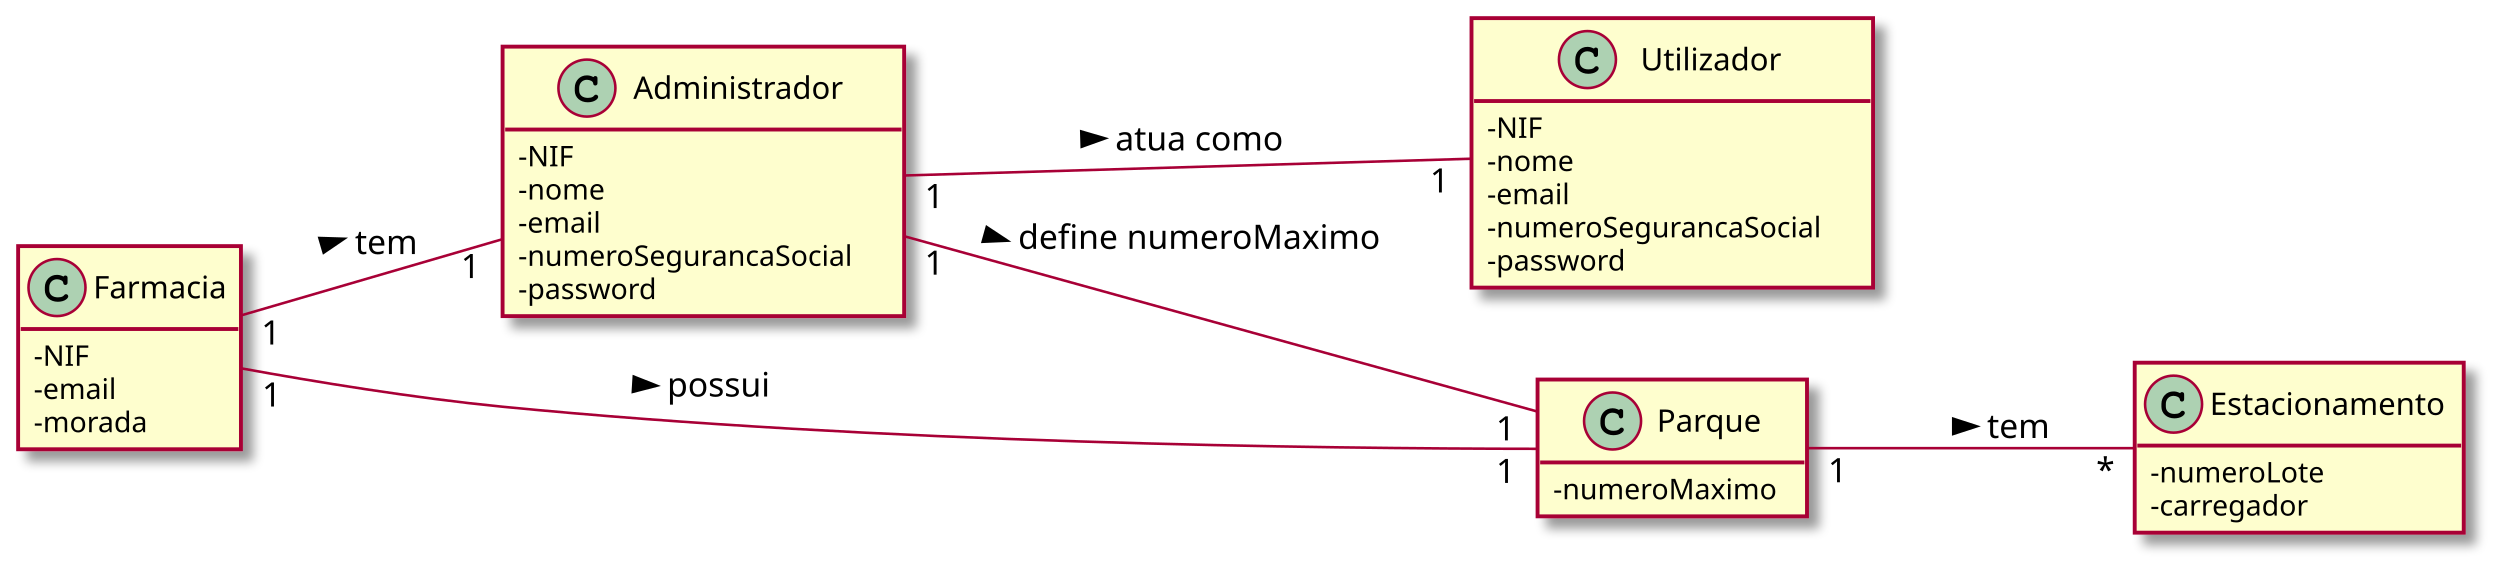
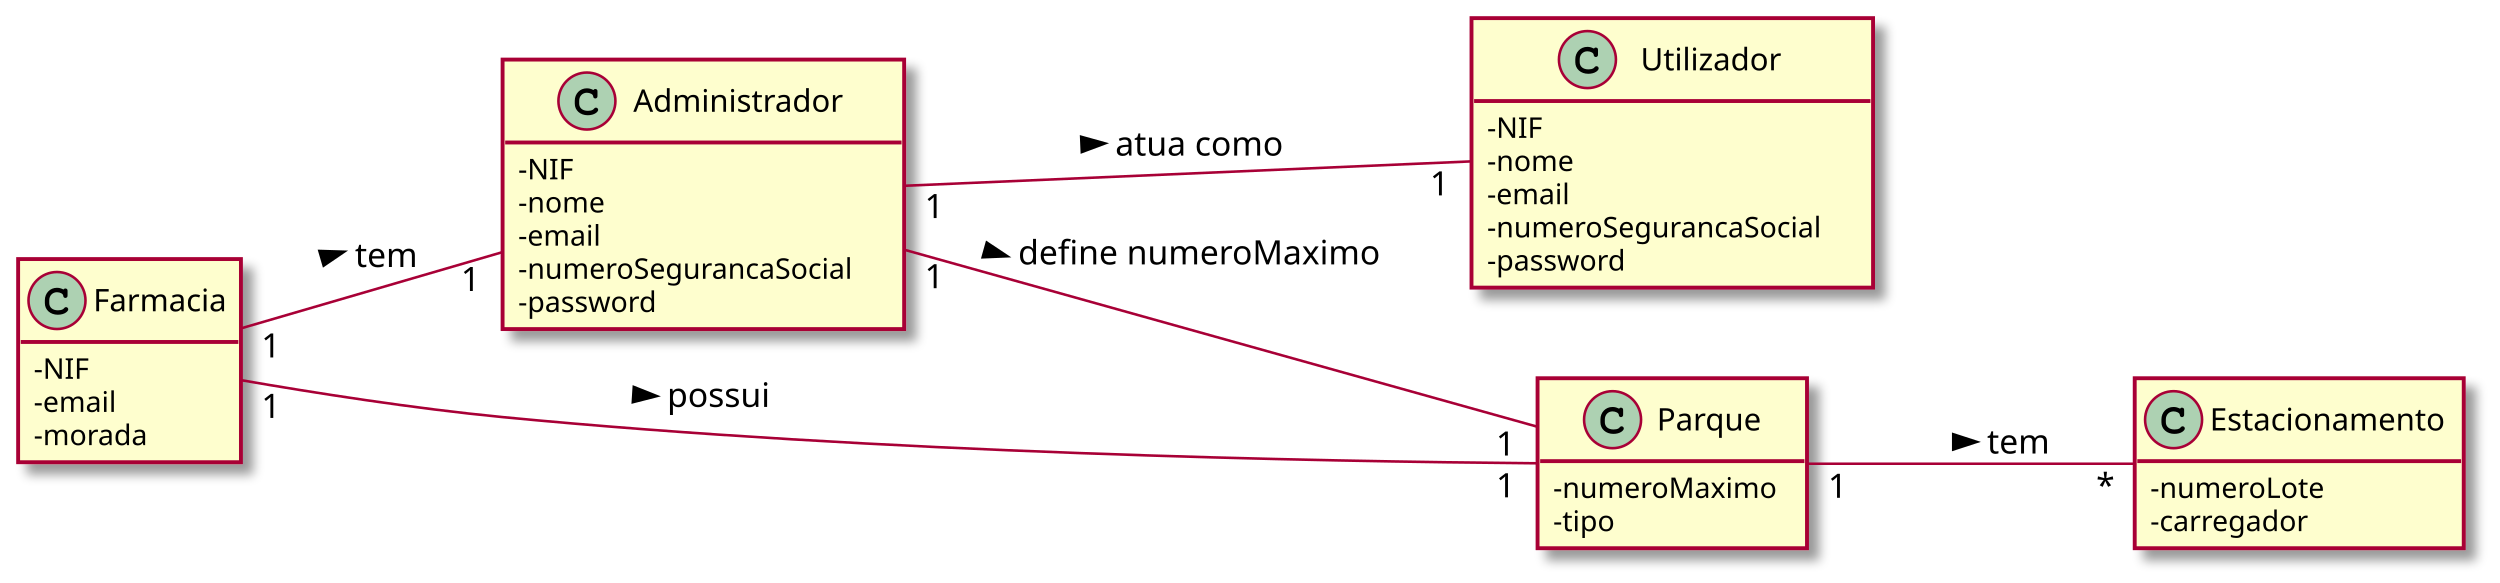
- <svg xmlns="http://www.w3.org/2000/svg" contentScriptType="application/ecmascript" contentStyleType="text/css" height="219px" preserveAspectRatio="none" style="width:965px;height:219px;" version="1.1" viewBox="0 0 965 219" width="965px" zoomAndPan="magnify">
+ <svg xmlns="http://www.w3.org/2000/svg" contentScriptType="application/ecmascript" contentStyleType="text/css" height="225px" preserveAspectRatio="none" style="width:965px;height:225px;" version="1.1" viewBox="0 0 965 225" width="965px" zoomAndPan="magnify">
  <defs>
-     <filter height="300%" id="f47mcy2it4dq8" width="300%" x="-1" y="-1">
+     <filter height="300%" id="fb6l7pvj7r3g8" width="300%" x="-1" y="-1">
      <feGaussianBlur result="blurOut" stdDeviation="2.0" />
      <feColorMatrix in="blurOut" result="blurOut2" type="matrix" values="0 0 0 0 0 0 0 0 0 0 0 0 0 0 0 0 0 0 .4 0" />
      <feOffset dx="4.0" dy="4.0" in="blurOut2" result="blurOut3" />
      <feBlend in="SourceGraphic" in2="blurOut3" mode="normal" />
    </filter>
  </defs>
  <g>
-     <rect codeLine="5" fill="#FEFECE" filter="url(#f47mcy2it4dq8)" height="78.414" id="Farmacia" style="stroke:#A80036;stroke-width:1.5;" width="86" x="7" y="95" />
-     <ellipse cx="22" cy="111" fill="#ADD1B2" rx="11" ry="11" style="stroke:#A80036;stroke-width:1.0;" />
-     <path d="M24.344,106.672 C23.406,106.234 22.812,106.094 21.938,106.094 C19.312,106.094 17.312,108.172 17.312,110.891 L17.312,112.016 C17.312,114.594 19.422,116.484 22.312,116.484 C23.531,116.484 24.688,116.188 25.438,115.641 C26.016,115.234 26.344,114.781 26.344,114.391 C26.344,113.938 25.953,113.547 25.484,113.547 C25.266,113.547 25.062,113.625 24.875,113.812 C24.422,114.297 24.422,114.297 24.234,114.391 C23.812,114.656 23.125,114.781 22.359,114.781 C20.312,114.781 19.016,113.688 19.016,111.984 L19.016,110.891 C19.016,109.109 20.266,107.797 22,107.797 C22.578,107.797 23.188,107.953 23.656,108.203 C24.141,108.484 24.312,108.703 24.406,109.109 C24.469,109.516 24.5,109.641 24.641,109.766 C24.781,109.906 25.016,110.016 25.234,110.016 C25.5,110.016 25.766,109.875 25.938,109.656 C26.047,109.5 26.078,109.312 26.078,108.891 L26.078,107.469 C26.078,107.031 26.062,106.906 25.969,106.75 C25.812,106.484 25.531,106.344 25.234,106.344 C24.938,106.344 24.734,106.438 24.516,106.75 L24.344,106.672 Z " fill="#000000" />
-     <text fill="#000000" font-family="sans-serif" font-size="12" lengthAdjust="spacing" textLength="54" x="36" y="115.154">Farmacia</text>
-     <line style="stroke:#A80036;stroke-width:1.5;" x1="8" x2="92" y1="127" y2="127" />
-     <text fill="#000000" font-family="sans-serif" font-size="11" lengthAdjust="spacing" textLength="21" x="13" y="141.21">-NIF</text>
-     <text fill="#000000" font-family="sans-serif" font-size="11" lengthAdjust="spacing" textLength="36" x="13" y="154.015">-email</text>
-     <text fill="#000000" font-family="sans-serif" font-size="11" lengthAdjust="spacing" textLength="47" x="13" y="166.82">-morada</text>
-     <rect codeLine="11" fill="#FEFECE" filter="url(#f47mcy2it4dq8)" height="65.609" id="Estacionamento" style="stroke:#A80036;stroke-width:1.5;" width="127" x="824" y="140" />
-     <ellipse cx="839" cy="156" fill="#ADD1B2" rx="11" ry="11" style="stroke:#A80036;stroke-width:1.0;" />
-     <path d="M841.344,151.672 C840.406,151.234 839.812,151.094 838.938,151.094 C836.312,151.094 834.312,153.172 834.312,155.891 L834.312,157.016 C834.312,159.594 836.422,161.484 839.312,161.484 C840.531,161.484 841.688,161.188 842.438,160.641 C843.016,160.234 843.344,159.781 843.344,159.391 C843.344,158.938 842.953,158.547 842.484,158.547 C842.266,158.547 842.062,158.625 841.875,158.812 C841.422,159.297 841.422,159.297 841.234,159.391 C840.812,159.656 840.125,159.781 839.359,159.781 C837.312,159.781 836.016,158.688 836.016,156.984 L836.016,155.891 C836.016,154.109 837.266,152.797 839,152.797 C839.578,152.797 840.188,152.953 840.656,153.203 C841.141,153.484 841.312,153.703 841.406,154.109 C841.469,154.516 841.5,154.641 841.641,154.766 C841.781,154.906 842.016,155.016 842.234,155.016 C842.5,155.016 842.766,154.875 842.938,154.656 C843.047,154.5 843.078,154.312 843.078,153.891 L843.078,152.469 C843.078,152.031 843.062,151.906 842.969,151.75 C842.812,151.484 842.531,151.344 842.234,151.344 C841.938,151.344 841.734,151.438 841.516,151.75 L841.344,151.672 Z " fill="#000000" />
-     <text fill="#000000" font-family="sans-serif" font-size="12" lengthAdjust="spacing" textLength="95" x="853" y="160.154">Estacionamento</text>
-     <line style="stroke:#A80036;stroke-width:1.5;" x1="825" x2="950" y1="172" y2="172" />
-     <text fill="#000000" font-family="sans-serif" font-size="11" lengthAdjust="spacing" textLength="73" x="830" y="186.21">-numeroLote</text>
-     <text fill="#000000" font-family="sans-serif" font-size="11" lengthAdjust="spacing" textLength="65" x="830" y="199.015">-carregador</text>
-     <rect codeLine="16" fill="#FEFECE" filter="url(#f47mcy2it4dq8)" height="104.023" id="Utilizador" style="stroke:#A80036;stroke-width:1.5;" width="155" x="568" y="7" />
+     <rect codeLine="5" fill="#FEFECE" filter="url(#fb6l7pvj7r3g8)" height="78.414" id="Farmacia" style="stroke:#A80036;stroke-width:1.5;" width="86" x="7" y="100" />
+     <ellipse cx="22" cy="116" fill="#ADD1B2" rx="11" ry="11" style="stroke:#A80036;stroke-width:1.0;" />
+     <path d="M24.344,111.672 C23.406,111.234 22.812,111.094 21.938,111.094 C19.312,111.094 17.312,113.172 17.312,115.891 L17.312,117.016 C17.312,119.594 19.422,121.484 22.312,121.484 C23.531,121.484 24.688,121.188 25.438,120.641 C26.016,120.234 26.344,119.781 26.344,119.391 C26.344,118.938 25.953,118.547 25.484,118.547 C25.266,118.547 25.062,118.625 24.875,118.812 C24.422,119.297 24.422,119.297 24.234,119.391 C23.812,119.656 23.125,119.781 22.359,119.781 C20.312,119.781 19.016,118.688 19.016,116.984 L19.016,115.891 C19.016,114.109 20.266,112.797 22,112.797 C22.578,112.797 23.188,112.953 23.656,113.203 C24.141,113.484 24.312,113.703 24.406,114.109 C24.469,114.516 24.5,114.641 24.641,114.766 C24.781,114.906 25.016,115.016 25.234,115.016 C25.5,115.016 25.766,114.875 25.938,114.656 C26.047,114.5 26.078,114.312 26.078,113.891 L26.078,112.469 C26.078,112.031 26.062,111.906 25.969,111.75 C25.812,111.484 25.531,111.344 25.234,111.344 C24.938,111.344 24.734,111.438 24.516,111.75 L24.344,111.672 Z " fill="#000000" />
+     <text fill="#000000" font-family="sans-serif" font-size="12" lengthAdjust="spacing" textLength="54" x="36" y="120.154">Farmacia</text>
+     <line style="stroke:#A80036;stroke-width:1.5;" x1="8" x2="92" y1="132" y2="132" />
+     <text fill="#000000" font-family="sans-serif" font-size="11" lengthAdjust="spacing" textLength="21" x="13" y="146.21">-NIF</text>
+     <text fill="#000000" font-family="sans-serif" font-size="11" lengthAdjust="spacing" textLength="36" x="13" y="159.015">-email</text>
+     <text fill="#000000" font-family="sans-serif" font-size="11" lengthAdjust="spacing" textLength="47" x="13" y="171.82">-morada</text>
+     <rect codeLine="11" fill="#FEFECE" filter="url(#fb6l7pvj7r3g8)" height="65.609" id="Estacionamento" style="stroke:#A80036;stroke-width:1.5;" width="127" x="824" y="146" />
+     <ellipse cx="839" cy="162" fill="#ADD1B2" rx="11" ry="11" style="stroke:#A80036;stroke-width:1.0;" />
+     <path d="M841.344,157.672 C840.406,157.234 839.812,157.094 838.938,157.094 C836.312,157.094 834.312,159.172 834.312,161.891 L834.312,163.016 C834.312,165.594 836.422,167.484 839.312,167.484 C840.531,167.484 841.688,167.188 842.438,166.641 C843.016,166.234 843.344,165.781 843.344,165.391 C843.344,164.938 842.953,164.547 842.484,164.547 C842.266,164.547 842.062,164.625 841.875,164.812 C841.422,165.297 841.422,165.297 841.234,165.391 C840.812,165.656 840.125,165.781 839.359,165.781 C837.312,165.781 836.016,164.688 836.016,162.984 L836.016,161.891 C836.016,160.109 837.266,158.797 839,158.797 C839.578,158.797 840.188,158.953 840.656,159.203 C841.141,159.484 841.312,159.703 841.406,160.109 C841.469,160.516 841.5,160.641 841.641,160.766 C841.781,160.906 842.016,161.016 842.234,161.016 C842.5,161.016 842.766,160.875 842.938,160.656 C843.047,160.5 843.078,160.312 843.078,159.891 L843.078,158.469 C843.078,158.031 843.062,157.906 842.969,157.75 C842.812,157.484 842.531,157.344 842.234,157.344 C841.938,157.344 841.734,157.438 841.516,157.75 L841.344,157.672 Z " fill="#000000" />
+     <text fill="#000000" font-family="sans-serif" font-size="12" lengthAdjust="spacing" textLength="95" x="853" y="166.154">Estacionamento</text>
+     <line style="stroke:#A80036;stroke-width:1.5;" x1="825" x2="950" y1="178" y2="178" />
+     <text fill="#000000" font-family="sans-serif" font-size="11" lengthAdjust="spacing" textLength="73" x="830" y="192.21">-numeroLote</text>
+     <text fill="#000000" font-family="sans-serif" font-size="11" lengthAdjust="spacing" textLength="65" x="830" y="205.015">-carregador</text>
+     <rect codeLine="16" fill="#FEFECE" filter="url(#fb6l7pvj7r3g8)" height="104.023" id="Utilizador" style="stroke:#A80036;stroke-width:1.5;" width="155" x="568" y="7" />
    <ellipse cx="612.75" cy="23" fill="#ADD1B2" rx="11" ry="11" style="stroke:#A80036;stroke-width:1.0;" />
    <path d="M615.094,18.672 C614.156,18.234 613.562,18.094 612.688,18.094 C610.062,18.094 608.062,20.172 608.062,22.891 L608.062,24.016 C608.062,26.594 610.172,28.484 613.062,28.484 C614.281,28.484 615.438,28.188 616.188,27.641 C616.766,27.234 617.094,26.781 617.094,26.391 C617.094,25.938 616.703,25.547 616.234,25.547 C616.016,25.547 615.812,25.625 615.625,25.812 C615.172,26.297 615.172,26.297 614.984,26.391 C614.562,26.656 613.875,26.781 613.109,26.781 C611.062,26.781 609.766,25.688 609.766,23.984 L609.766,22.891 C609.766,21.109 611.016,19.797 612.75,19.797 C613.328,19.797 613.938,19.953 614.406,20.203 C614.891,20.484 615.062,20.703 615.156,21.109 C615.219,21.516 615.25,21.641 615.391,21.766 C615.531,21.906 615.766,22.016 615.984,22.016 C616.25,22.016 616.516,21.875 616.688,21.656 C616.797,21.5 616.828,21.312 616.828,20.891 L616.828,19.469 C616.828,19.031 616.812,18.906 616.719,18.75 C616.562,18.484 616.281,18.344 615.984,18.344 C615.688,18.344 615.484,18.438 615.266,18.75 L615.094,18.672 Z " fill="#000000" />
    <text fill="#000000" font-family="sans-serif" font-size="12" lengthAdjust="spacing" textLength="57" x="633.25" y="27.154">Utilizador</text>
    <line style="stroke:#A80036;stroke-width:1.5;" x1="569" x2="722" y1="39" y2="39" />
    <text fill="#000000" font-family="sans-serif" font-size="11" lengthAdjust="spacing" textLength="21" x="574" y="53.21">-NIF</text>
    <text fill="#000000" font-family="sans-serif" font-size="11" lengthAdjust="spacing" textLength="37" x="574" y="66.015">-nome</text>
    <text fill="#000000" font-family="sans-serif" font-size="11" lengthAdjust="spacing" textLength="36" x="574" y="78.82">-email</text>
    <text fill="#000000" font-family="sans-serif" font-size="11" lengthAdjust="spacing" textLength="143" x="574" y="91.624">-numeroSegurancaSocial</text>
    <text fill="#000000" font-family="sans-serif" font-size="11" lengthAdjust="spacing" textLength="57" x="574" y="104.429">-password</text>
-     <rect codeLine="24" fill="#FEFECE" filter="url(#f47mcy2it4dq8)" height="104.023" id="Administrador" style="stroke:#A80036;stroke-width:1.5;" width="155" x="194" y="18" />
-     <ellipse cx="226.55" cy="34" fill="#ADD1B2" rx="11" ry="11" style="stroke:#A80036;stroke-width:1.0;" />
-     <path d="M228.894,29.672 C227.956,29.234 227.363,29.094 226.488,29.094 C223.863,29.094 221.863,31.172 221.863,33.891 L221.863,35.016 C221.863,37.594 223.972,39.484 226.863,39.484 C228.081,39.484 229.238,39.188 229.988,38.641 C230.566,38.234 230.894,37.781 230.894,37.391 C230.894,36.938 230.503,36.547 230.034,36.547 C229.816,36.547 229.613,36.625 229.425,36.812 C228.972,37.297 228.972,37.297 228.784,37.391 C228.363,37.656 227.675,37.781 226.909,37.781 C224.863,37.781 223.566,36.688 223.566,34.984 L223.566,33.891 C223.566,32.109 224.816,30.797 226.55,30.797 C227.128,30.797 227.738,30.953 228.206,31.203 C228.691,31.484 228.863,31.703 228.956,32.109 C229.019,32.516 229.05,32.641 229.191,32.766 C229.331,32.906 229.566,33.016 229.784,33.016 C230.05,33.016 230.316,32.875 230.488,32.656 C230.597,32.5 230.628,32.312 230.628,31.891 L230.628,30.469 C230.628,30.031 230.613,29.906 230.519,29.75 C230.363,29.484 230.081,29.344 229.784,29.344 C229.488,29.344 229.284,29.438 229.066,29.75 L228.894,29.672 Z " fill="#000000" />
-     <text fill="#000000" font-family="sans-serif" font-size="12" lengthAdjust="spacing" textLength="84" x="244.45" y="38.154">Administrador</text>
-     <line style="stroke:#A80036;stroke-width:1.5;" x1="195" x2="348" y1="50" y2="50" />
-     <text fill="#000000" font-family="sans-serif" font-size="11" lengthAdjust="spacing" textLength="21" x="200" y="64.21">-NIF</text>
-     <text fill="#000000" font-family="sans-serif" font-size="11" lengthAdjust="spacing" textLength="37" x="200" y="77.015">-nome</text>
-     <text fill="#000000" font-family="sans-serif" font-size="11" lengthAdjust="spacing" textLength="36" x="200" y="89.82">-email</text>
-     <text fill="#000000" font-family="sans-serif" font-size="11" lengthAdjust="spacing" textLength="143" x="200" y="102.624">-numeroSegurancaSocial</text>
-     <text fill="#000000" font-family="sans-serif" font-size="11" lengthAdjust="spacing" textLength="57" x="200" y="115.429">-password</text>
-     <rect codeLine="32" fill="#FEFECE" filter="url(#f47mcy2it4dq8)" height="52.805" id="Parque" style="stroke:#A80036;stroke-width:1.5;" width="104" x="593.5" y="146.5" />
-     <ellipse cx="622.45" cy="162.5" fill="#ADD1B2" rx="11" ry="11" style="stroke:#A80036;stroke-width:1.0;" />
-     <path d="M624.794,158.172 C623.856,157.734 623.263,157.594 622.388,157.594 C619.763,157.594 617.763,159.672 617.763,162.391 L617.763,163.516 C617.763,166.094 619.872,167.984 622.763,167.984 C623.981,167.984 625.138,167.688 625.888,167.141 C626.466,166.734 626.794,166.281 626.794,165.891 C626.794,165.438 626.403,165.047 625.934,165.047 C625.716,165.047 625.513,165.125 625.325,165.312 C624.872,165.797 624.872,165.797 624.684,165.891 C624.263,166.156 623.575,166.281 622.809,166.281 C620.763,166.281 619.466,165.188 619.466,163.484 L619.466,162.391 C619.466,160.609 620.716,159.297 622.45,159.297 C623.028,159.297 623.638,159.453 624.106,159.703 C624.591,159.984 624.763,160.203 624.856,160.609 C624.919,161.016 624.95,161.141 625.091,161.266 C625.231,161.406 625.466,161.516 625.684,161.516 C625.95,161.516 626.216,161.375 626.388,161.156 C626.497,161 626.528,160.812 626.528,160.391 L626.528,158.969 C626.528,158.531 626.513,158.406 626.419,158.25 C626.263,157.984 625.981,157.844 625.684,157.844 C625.388,157.844 625.184,157.938 624.966,158.25 L624.794,158.172 Z " fill="#000000" />
-     <text fill="#000000" font-family="sans-serif" font-size="12" lengthAdjust="spacing" textLength="41" x="639.55" y="166.654">Parque</text>
-     <line style="stroke:#A80036;stroke-width:1.5;" x1="594.5" x2="696.5" y1="178.5" y2="178.5" />
-     <text fill="#000000" font-family="sans-serif" font-size="11" lengthAdjust="spacing" textLength="92" x="599.5" y="192.71">-numeroMaximo</text>
-     <path codeLine="36" d="M349.128,67.734 C413.148,65.841 503.979,63.155 567.972,61.263 " fill="none" id="Administrador-Utilizador" style="stroke:#A80036;stroke-width:1.0;" />
-     <polygon fill="#000000" points="426.498,53.419,417.37,50.748,417.543,56.624,426.498,53.419" style="stroke:#000000;stroke-width:1.0;" />
-     <text fill="#000000" font-family="sans-serif" font-size="13" lengthAdjust="spacing" textLength="69" x="430.5" y="58.067">atua como</text>
-     <text fill="#000000" font-family="sans-serif" font-size="13" lengthAdjust="spacing" textLength="8" x="356.908" y="80.305">1</text>
-     <text fill="#000000" font-family="sans-serif" font-size="13" lengthAdjust="spacing" textLength="8" x="551.947" y="74.296">1</text>
-     <path codeLine="37" d="M349.128,91.217 C422.187,111.446 530.164,141.343 593.322,158.83 " fill="none" id="Administrador-Parque" style="stroke:#A80036;stroke-width:1.0;" />
-     <polygon fill="#000000" points="388.819,92.901,380.886,87.655,379.317,93.319,388.819,92.901" style="stroke:#000000;stroke-width:1.0;" />
-     <text fill="#000000" font-family="sans-serif" font-size="13" lengthAdjust="spacing" textLength="144" x="393" y="96.067">define numeroMaximo</text>
-     <text fill="#000000" font-family="sans-serif" font-size="13" lengthAdjust="spacing" textLength="8" x="356.908" y="106.026">1</text>
-     <text fill="#000000" font-family="sans-serif" font-size="13" lengthAdjust="spacing" textLength="8" x="577.422" y="169.982">1</text>
-     <path codeLine="38" d="M93.058,142.172 C121.452,147.342 159.839,153.659 194,157 C338.29,171.111 509.656,173.178 593.355,173.243 " fill="none" id="Farmacia-Parque" style="stroke:#A80036;stroke-width:1.0;" />
-     <polygon fill="#000000" points="253.49,148.876,244.645,145.382,244.28,151.249,253.49,148.876" style="stroke:#000000;stroke-width:1.0;" />
-     <text fill="#000000" font-family="sans-serif" font-size="13" lengthAdjust="spacing" textLength="41" x="257.5" y="153.067">possui</text>
-     <text fill="#000000" font-family="sans-serif" font-size="13" lengthAdjust="spacing" textLength="8" x="101.146" y="156.909">1</text>
-     <text fill="#000000" font-family="sans-serif" font-size="13" lengthAdjust="spacing" textLength="8" x="577.46" y="186.422">1</text>
-     <path codeLine="39" d="M697.692,173 C734.586,173 784.588,173 823.866,173 " fill="none" id="Parque-Estacionamento" style="stroke:#A80036;stroke-width:1.0;" />
-     <polygon fill="#000000" points="763,164.566,753.955,161.627,753.955,167.505,763,164.566" style="stroke:#000000;stroke-width:1.0;" />
-     <text fill="#000000" font-family="sans-serif" font-size="13" lengthAdjust="spacing" textLength="26" x="767" y="169.067">tem</text>
-     <text fill="#000000" font-family="sans-serif" font-size="13" lengthAdjust="spacing" textLength="8" x="705.594" y="186.145">1</text>
-     <text fill="#000000" font-family="sans-serif" font-size="13" lengthAdjust="spacing" textLength="7" x="809.104" y="185.964">*</text>
-     <path codeLine="40" d="M93.062,121.736 C121.569,113.424 160.071,102.198 193.925,92.327 " fill="none" id="Farmacia-Administrador" style="stroke:#A80036;stroke-width:1.0;" />
-     <polygon fill="#000000" points="132.8,92.167,123.294,91.877,124.939,97.52,132.8,92.167" style="stroke:#000000;stroke-width:1.0;" />
-     <text fill="#000000" font-family="sans-serif" font-size="13" lengthAdjust="spacing" textLength="26" x="137" y="98.067">tem</text>
-     <text fill="#000000" font-family="sans-serif" font-size="13" lengthAdjust="spacing" textLength="8" x="100.857" y="132.99">1</text>
-     <text fill="#000000" font-family="sans-serif" font-size="13" lengthAdjust="spacing" textLength="8" x="177.895" y="107.335">1</text>
+     <rect codeLine="24" fill="#FEFECE" filter="url(#fb6l7pvj7r3g8)" height="104.023" id="Administrador" style="stroke:#A80036;stroke-width:1.5;" width="155" x="194" y="23" />
+     <ellipse cx="226.55" cy="39" fill="#ADD1B2" rx="11" ry="11" style="stroke:#A80036;stroke-width:1.0;" />
+     <path d="M228.894,34.672 C227.956,34.234 227.363,34.094 226.488,34.094 C223.863,34.094 221.863,36.172 221.863,38.891 L221.863,40.016 C221.863,42.594 223.972,44.484 226.863,44.484 C228.081,44.484 229.238,44.188 229.988,43.641 C230.566,43.234 230.894,42.781 230.894,42.391 C230.894,41.938 230.503,41.547 230.034,41.547 C229.816,41.547 229.613,41.625 229.425,41.812 C228.972,42.297 228.972,42.297 228.784,42.391 C228.363,42.656 227.675,42.781 226.909,42.781 C224.863,42.781 223.566,41.688 223.566,39.984 L223.566,38.891 C223.566,37.109 224.816,35.797 226.55,35.797 C227.128,35.797 227.738,35.953 228.206,36.203 C228.691,36.484 228.863,36.703 228.956,37.109 C229.019,37.516 229.05,37.641 229.191,37.766 C229.331,37.906 229.566,38.016 229.784,38.016 C230.05,38.016 230.316,37.875 230.488,37.656 C230.597,37.5 230.628,37.312 230.628,36.891 L230.628,35.469 C230.628,35.031 230.613,34.906 230.519,34.75 C230.363,34.484 230.081,34.344 229.784,34.344 C229.488,34.344 229.284,34.438 229.066,34.75 L228.894,34.672 Z " fill="#000000" />
+     <text fill="#000000" font-family="sans-serif" font-size="12" lengthAdjust="spacing" textLength="84" x="244.45" y="43.154">Administrador</text>
+     <line style="stroke:#A80036;stroke-width:1.5;" x1="195" x2="348" y1="55" y2="55" />
+     <text fill="#000000" font-family="sans-serif" font-size="11" lengthAdjust="spacing" textLength="21" x="200" y="69.21">-NIF</text>
+     <text fill="#000000" font-family="sans-serif" font-size="11" lengthAdjust="spacing" textLength="37" x="200" y="82.015">-nome</text>
+     <text fill="#000000" font-family="sans-serif" font-size="11" lengthAdjust="spacing" textLength="36" x="200" y="94.82">-email</text>
+     <text fill="#000000" font-family="sans-serif" font-size="11" lengthAdjust="spacing" textLength="143" x="200" y="107.624">-numeroSegurancaSocial</text>
+     <text fill="#000000" font-family="sans-serif" font-size="11" lengthAdjust="spacing" textLength="57" x="200" y="120.429">-password</text>
+     <rect codeLine="32" fill="#FEFECE" filter="url(#fb6l7pvj7r3g8)" height="65.609" id="Parque" style="stroke:#A80036;stroke-width:1.5;" width="104" x="593.5" y="146" />
+     <ellipse cx="622.45" cy="162" fill="#ADD1B2" rx="11" ry="11" style="stroke:#A80036;stroke-width:1.0;" />
+     <path d="M624.794,157.672 C623.856,157.234 623.263,157.094 622.388,157.094 C619.763,157.094 617.763,159.172 617.763,161.891 L617.763,163.016 C617.763,165.594 619.872,167.484 622.763,167.484 C623.981,167.484 625.138,167.188 625.888,166.641 C626.466,166.234 626.794,165.781 626.794,165.391 C626.794,164.938 626.403,164.547 625.934,164.547 C625.716,164.547 625.513,164.625 625.325,164.812 C624.872,165.297 624.872,165.297 624.684,165.391 C624.263,165.656 623.575,165.781 622.809,165.781 C620.763,165.781 619.466,164.688 619.466,162.984 L619.466,161.891 C619.466,160.109 620.716,158.797 622.45,158.797 C623.028,158.797 623.638,158.953 624.106,159.203 C624.591,159.484 624.763,159.703 624.856,160.109 C624.919,160.516 624.95,160.641 625.091,160.766 C625.231,160.906 625.466,161.016 625.684,161.016 C625.95,161.016 626.216,160.875 626.388,160.656 C626.497,160.5 626.528,160.312 626.528,159.891 L626.528,158.469 C626.528,158.031 626.513,157.906 626.419,157.75 C626.263,157.484 625.981,157.344 625.684,157.344 C625.388,157.344 625.184,157.438 624.966,157.75 L624.794,157.672 Z " fill="#000000" />
+     <text fill="#000000" font-family="sans-serif" font-size="12" lengthAdjust="spacing" textLength="41" x="639.55" y="166.154">Parque</text>
+     <line style="stroke:#A80036;stroke-width:1.5;" x1="594.5" x2="696.5" y1="178" y2="178" />
+     <text fill="#000000" font-family="sans-serif" font-size="11" lengthAdjust="spacing" textLength="92" x="599.5" y="192.21">-numeroMaximo</text>
+     <text fill="#000000" font-family="sans-serif" font-size="11" lengthAdjust="spacing" textLength="25" x="599.5" y="205.015">-tipo</text>
+     <path codeLine="37" d="M349.128,71.704 C413.148,68.951 503.979,65.044 567.972,62.292 " fill="none" id="Administrador-Utilizador" style="stroke:#A80036;stroke-width:1.0;" />
+     <polygon fill="#000000" points="426.495,55.352,417.332,52.804,417.585,58.676,426.495,55.352" style="stroke:#000000;stroke-width:1.0;" />
+     <text fill="#000000" font-family="sans-serif" font-size="13" lengthAdjust="spacing" textLength="69" x="430.5" y="60.067">atua como</text>
+     <text fill="#000000" font-family="sans-serif" font-size="13" lengthAdjust="spacing" textLength="8" x="356.908" y="84.177">1</text>
+     <text fill="#000000" font-family="sans-serif" font-size="13" lengthAdjust="spacing" textLength="8" x="551.947" y="75.427">1</text>
+     <path codeLine="38" d="M349.128,96.423 C422.187,116.848 530.164,147.035 593.322,164.692 " fill="none" id="Administrador-Parque" style="stroke:#A80036;stroke-width:1.0;" />
+     <polygon fill="#000000" points="388.815,98.913,380.896,93.647,379.313,99.308,388.815,98.913" style="stroke:#000000;stroke-width:1.0;" />
+     <text fill="#000000" font-family="sans-serif" font-size="13" lengthAdjust="spacing" textLength="144" x="393" y="102.067">define numeroMaximo</text>
+     <text fill="#000000" font-family="sans-serif" font-size="13" lengthAdjust="spacing" textLength="8" x="356.908" y="111.252">1</text>
+     <text fill="#000000" font-family="sans-serif" font-size="13" lengthAdjust="spacing" textLength="8" x="577.422" y="175.839">1</text>
+     <path codeLine="39" d="M93.079,146.751 C121.483,151.668 159.872,157.704 194,161 C338.331,174.941 509.679,178.131 593.364,178.83 " fill="none" id="Farmacia-Parque" style="stroke:#A80036;stroke-width:1.0;" />
+     <polygon fill="#000000" points="253.49,152.886,244.651,149.375,244.275,155.24,253.49,152.886" style="stroke:#000000;stroke-width:1.0;" />
+     <text fill="#000000" font-family="sans-serif" font-size="13" lengthAdjust="spacing" textLength="41" x="257.5" y="157.067">possui</text>
+     <text fill="#000000" font-family="sans-serif" font-size="13" lengthAdjust="spacing" textLength="8" x="100.877" y="161.321">1</text>
+     <text fill="#000000" font-family="sans-serif" font-size="13" lengthAdjust="spacing" textLength="8" x="577.47" y="191.964">1</text>
+     <path codeLine="40" d="M697.692,179 C734.586,179 784.588,179 823.866,179 " fill="none" id="Parque-Estacionamento" style="stroke:#A80036;stroke-width:1.0;" />
+     <polygon fill="#000000" points="763,170.566,753.955,167.627,753.955,173.505,763,170.566" style="stroke:#000000;stroke-width:1.0;" />
+     <text fill="#000000" font-family="sans-serif" font-size="13" lengthAdjust="spacing" textLength="26" x="767" y="175.067">tem</text>
+     <text fill="#000000" font-family="sans-serif" font-size="13" lengthAdjust="spacing" textLength="8" x="705.594" y="192.158">1</text>
+     <text fill="#000000" font-family="sans-serif" font-size="13" lengthAdjust="spacing" textLength="7" x="809.104" y="191.964">*</text>
+     <path codeLine="41" d="M93.062,126.736 C121.569,118.424 160.071,107.198 193.925,97.327 " fill="none" id="Farmacia-Administrador" style="stroke:#A80036;stroke-width:1.0;" />
+     <polygon fill="#000000" points="132.8,97.167,123.294,96.877,124.939,102.52,132.8,97.167" style="stroke:#000000;stroke-width:1.0;" />
+     <text fill="#000000" font-family="sans-serif" font-size="13" lengthAdjust="spacing" textLength="26" x="137" y="103.067">tem</text>
+     <text fill="#000000" font-family="sans-serif" font-size="13" lengthAdjust="spacing" textLength="8" x="100.857" y="137.99">1</text>
+     <text fill="#000000" font-family="sans-serif" font-size="13" lengthAdjust="spacing" textLength="8" x="177.895" y="112.335">1</text>
  </g>
</svg>
